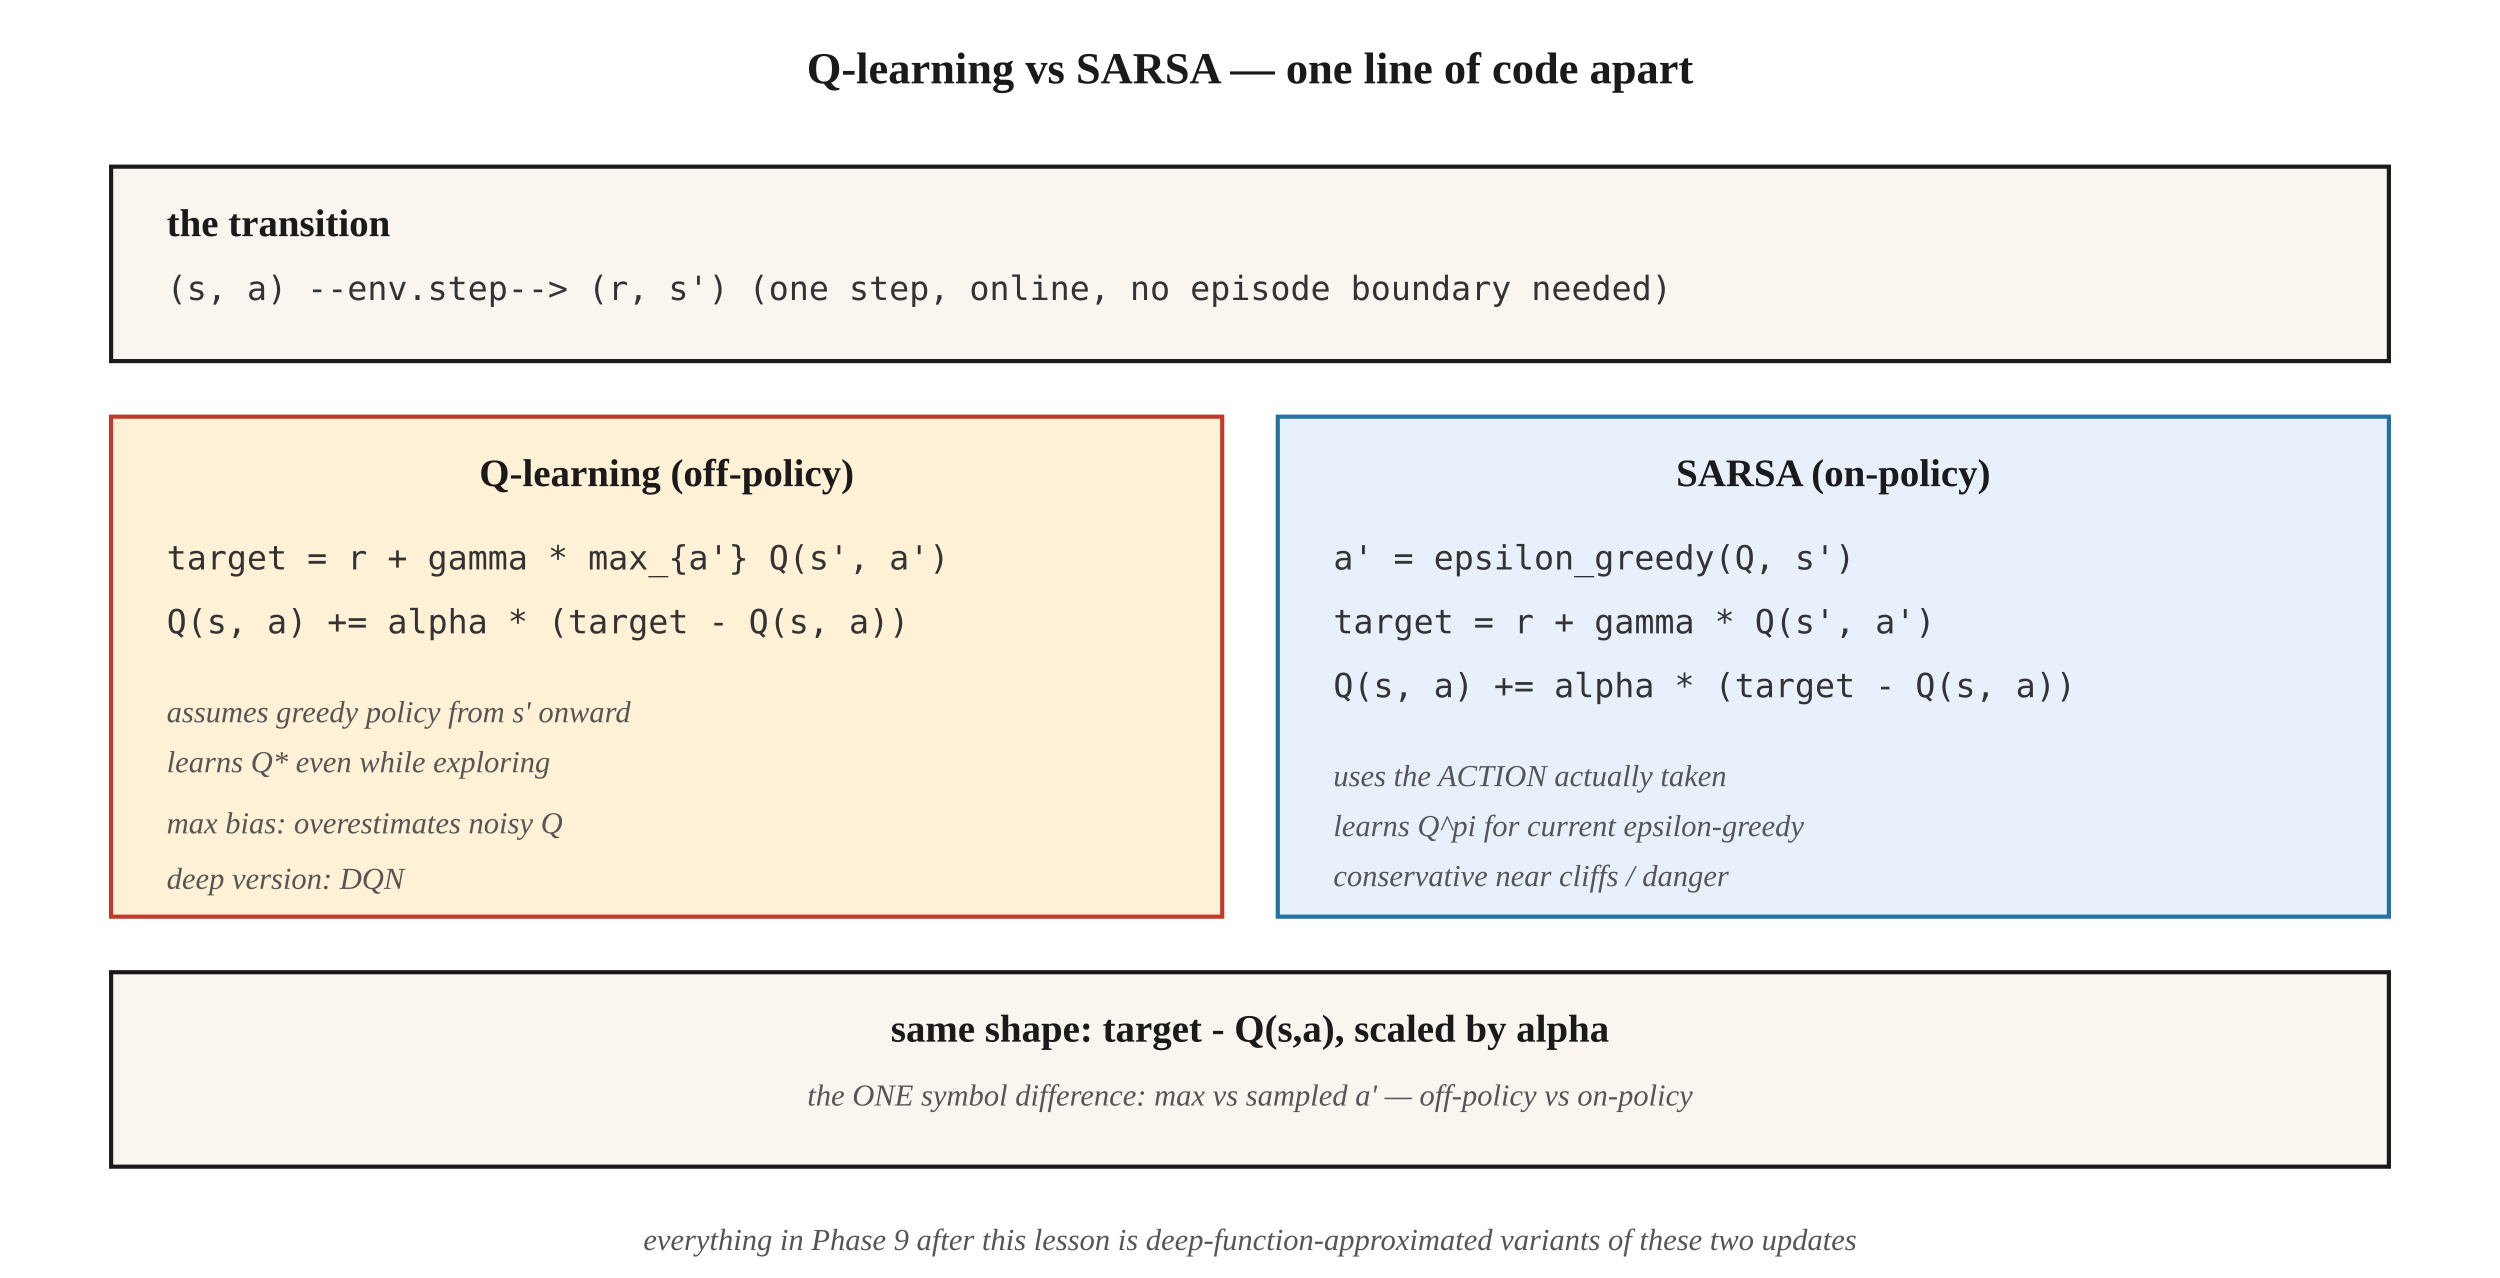
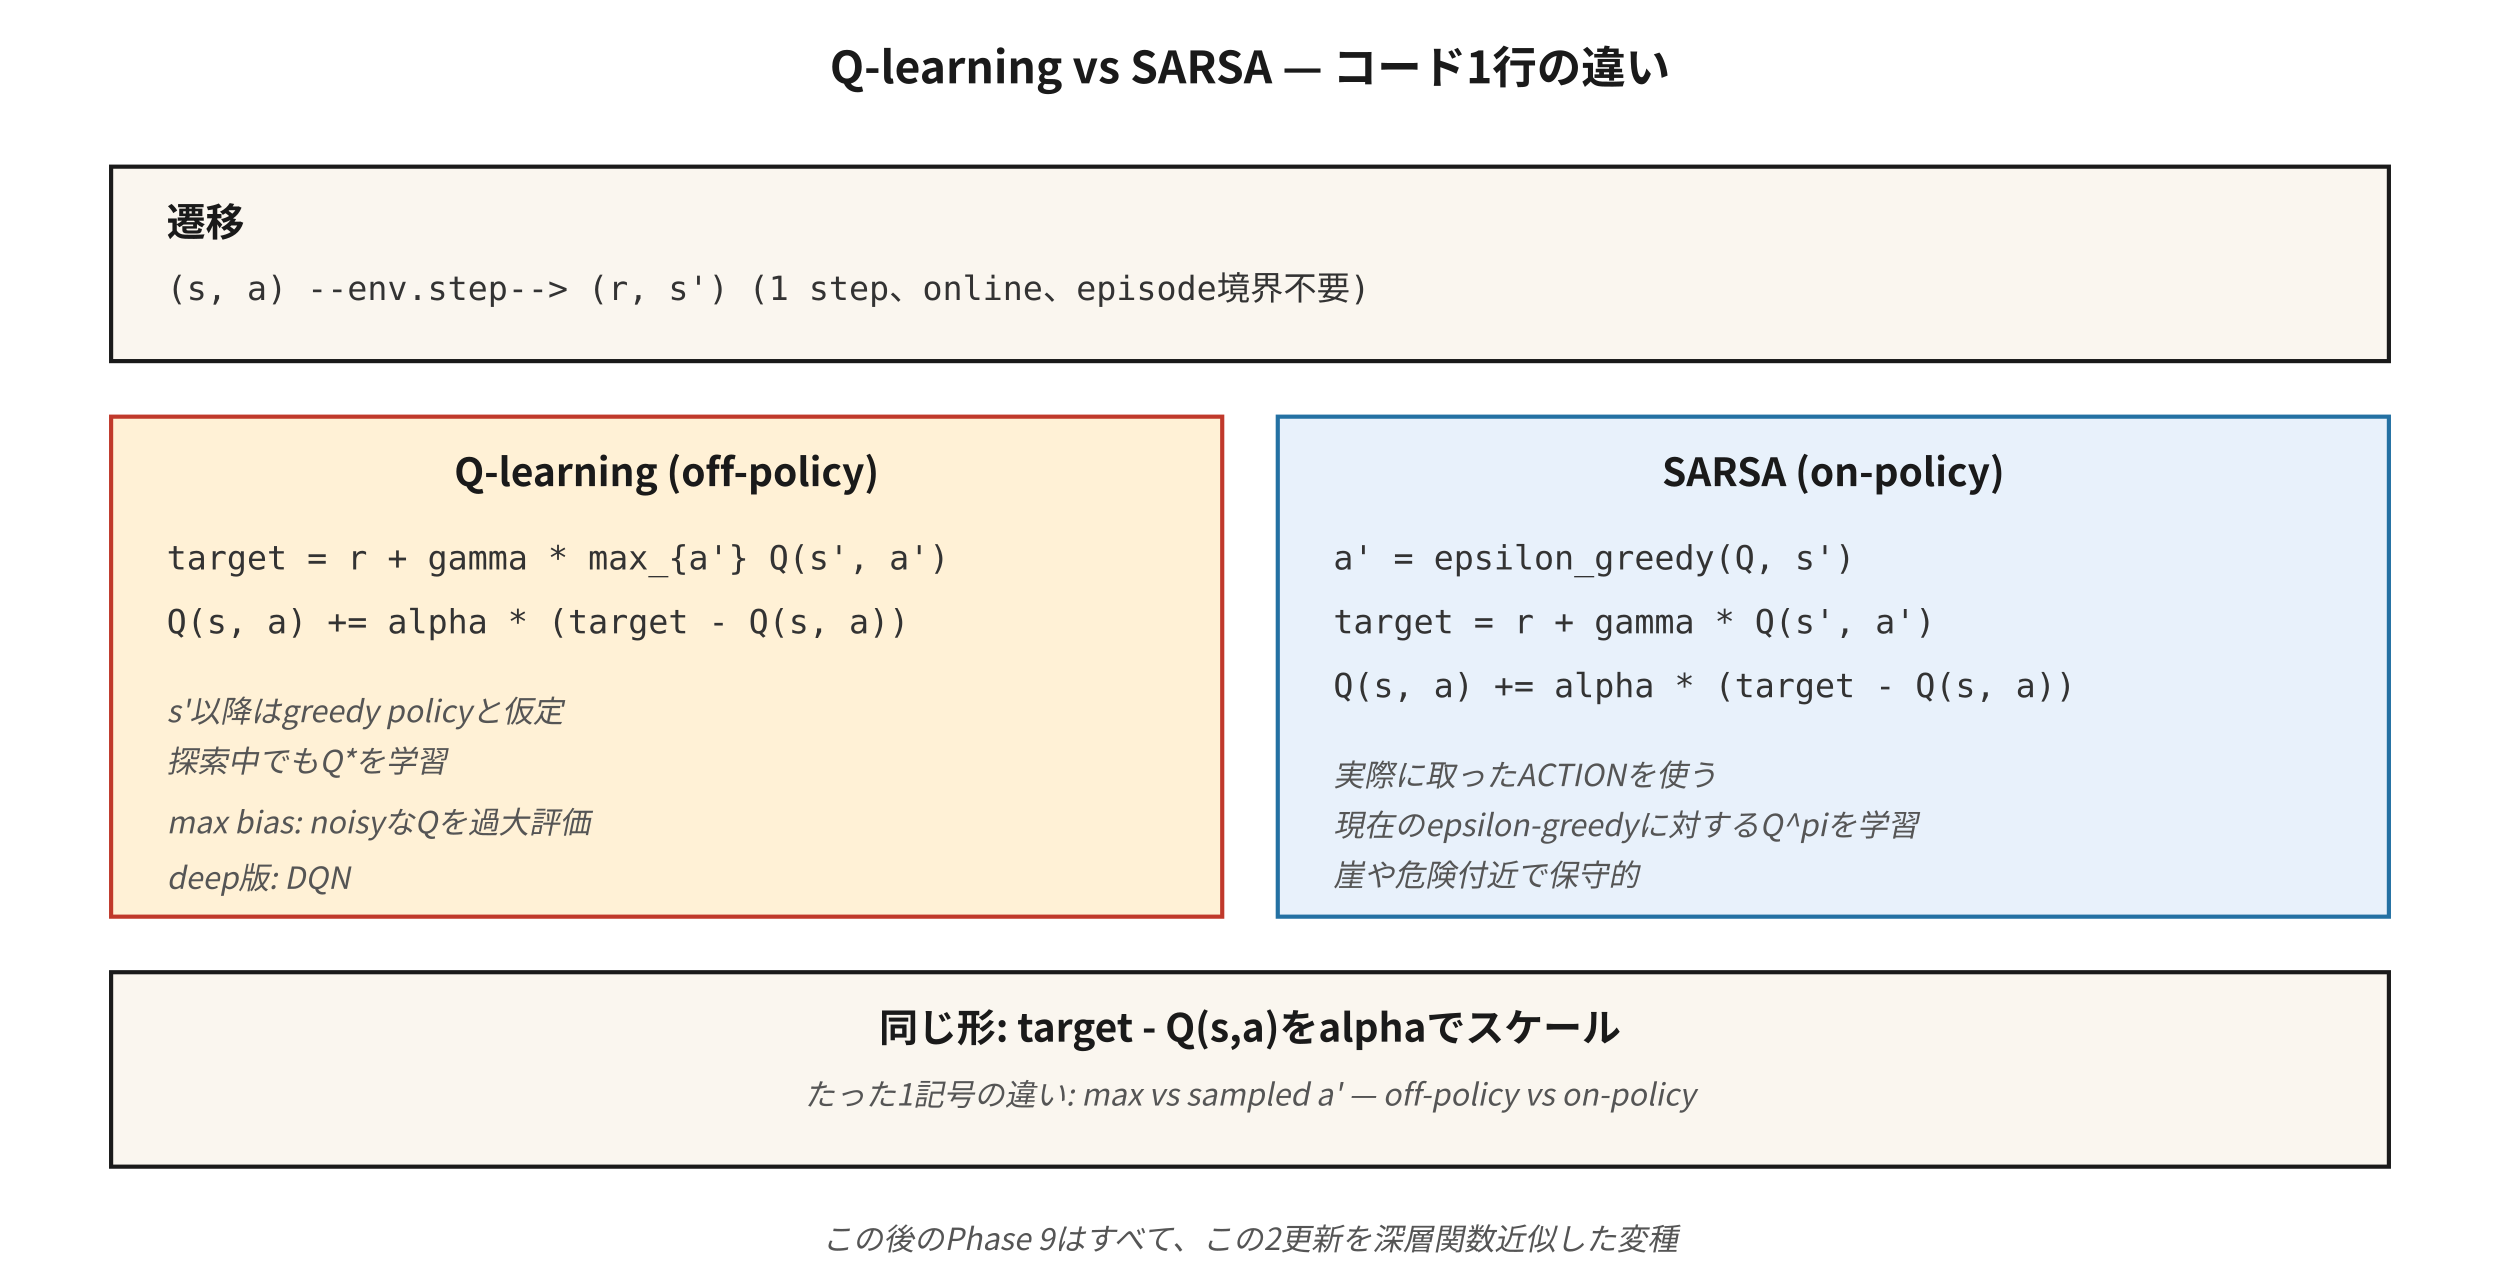
- <svg xmlns="http://www.w3.org/2000/svg" viewBox="0 0 900 460" font-family="Georgia, 'Times New Roman', serif">
+ <svg xmlns="http://www.w3.org/2000/svg" viewBox="0 0 900 460" font-family="'Hiragino Sans', 'Yu Gothic', 'Noto Sans CJK JP', sans-serif">
  <defs>
    <marker id="arrow" viewBox="0 0 10 10" refX="9" refY="5" markerWidth="6" markerHeight="6" orient="auto">
      <path d="M0,0 L10,5 L0,10 z" fill="#1a1a1a" />
    </marker>
    <style>
      .box { fill: #faf6ef; stroke: #1a1a1a; stroke-width: 1.5; }
      .hot { fill: #fff1d6; stroke: #c0392b; stroke-width: 1.5; }
      .cool { fill: #e8f1fb; stroke: #2471a3; stroke-width: 1.5; }
      .label { font-size: 14px; font-weight: 600; fill: #1a1a1a; }
-       .content { font-size: 12px; fill: #333; font-family: 'Menlo', monospace; }
+       .content { font-size: 12px; fill: #333; font-family: 'Hiragino Sans', 'Yu Gothic', 'Menlo', monospace; }
      .caption { font-size: 11px; fill: #555; font-style: italic; }
      .title { font-size: 16px; font-weight: 700; fill: #1a1a1a; }
    </style>
  </defs>
-   <text x="450" y="30" text-anchor="middle" class="title">Q-learning vs SARSA — one line of code apart</text>
+   <text x="450" y="30" text-anchor="middle" class="title">Q-learning vs SARSA — コード1行の違い</text>
  <rect x="40" y="60" width="820" height="70" class="box" />
-   <text x="60" y="85" class="label">the transition</text>
-   <text x="60" y="108" class="content">(s, a) --env.step--&gt; (r, s')   (one step, online, no episode boundary needed)</text>
+   <text x="60" y="85" class="label">遷移</text>
+   <text x="60" y="108" class="content">(s, a) --env.step--&gt; (r, s')   (1 step、online、episode境界不要)</text>
  <rect x="40" y="150" width="400" height="180" class="hot" />
  <text x="240" y="175" text-anchor="middle" class="label">Q-learning (off-policy)</text>
  <text x="60" y="205" class="content">target = r + gamma * max_{a'} Q(s', a')</text>
  <text x="60" y="228" class="content">Q(s, a) += alpha * (target - Q(s, a))</text>
-   <text x="60" y="260" class="caption">assumes greedy policy from s' onward</text>
-   <text x="60" y="278" class="caption">learns Q* even while exploring</text>
-   <text x="60" y="300" class="caption">max bias: overestimates noisy Q</text>
-   <text x="60" y="320" class="caption">deep version: DQN</text>
+   <text x="60" y="260" class="caption">s'以降はgreedy policyと仮定</text>
+   <text x="60" y="278" class="caption">探索中でもQ*を学習</text>
+   <text x="60" y="300" class="caption">max bias: noisyなQを過大評価</text>
+   <text x="60" y="320" class="caption">deep版: DQN</text>
  <rect x="460" y="150" width="400" height="180" class="cool" />
  <text x="660" y="175" text-anchor="middle" class="label">SARSA (on-policy)</text>
  <text x="480" y="205" class="content">a' = epsilon_greedy(Q, s')</text>
  <text x="480" y="228" class="content">target = r + gamma * Q(s', a')</text>
  <text x="480" y="251" class="content">Q(s, a) += alpha * (target - Q(s, a))</text>
-   <text x="480" y="283" class="caption">uses the ACTION actually taken</text>
-   <text x="480" y="301" class="caption">learns Q^pi for current epsilon-greedy</text>
-   <text x="480" y="319" class="caption">conservative near cliffs / danger</text>
+   <text x="480" y="283" class="caption">実際に取ったACTIONを使う</text>
+   <text x="480" y="301" class="caption">現在のepsilon-greedyに対するQ^piを学習</text>
+   <text x="480" y="319" class="caption">崖や危険付近で保守的</text>
  <rect x="40" y="350" width="820" height="70" class="box" />
-   <text x="450" y="375" text-anchor="middle" class="label">same shape: target - Q(s,a), scaled by alpha</text>
-   <text x="450" y="398" text-anchor="middle" class="caption">the ONE symbol difference: max vs sampled a' — off-policy vs on-policy</text>
-   <text x="450" y="450" text-anchor="middle" class="caption">everything in Phase 9 after this lesson is deep-function-approximated variants of these two updates</text>
+   <text x="450" y="375" text-anchor="middle" class="label">同じ形: target - Q(s,a)をalphaでスケール</text>
+   <text x="450" y="398" text-anchor="middle" class="caption">たった1記号の違い: max vs sampled a' — off-policy vs on-policy</text>
+   <text x="450" y="450" text-anchor="middle" class="caption">この後のPhase 9はすべて、この2更新を深層関数近似した変種</text>
</svg>
